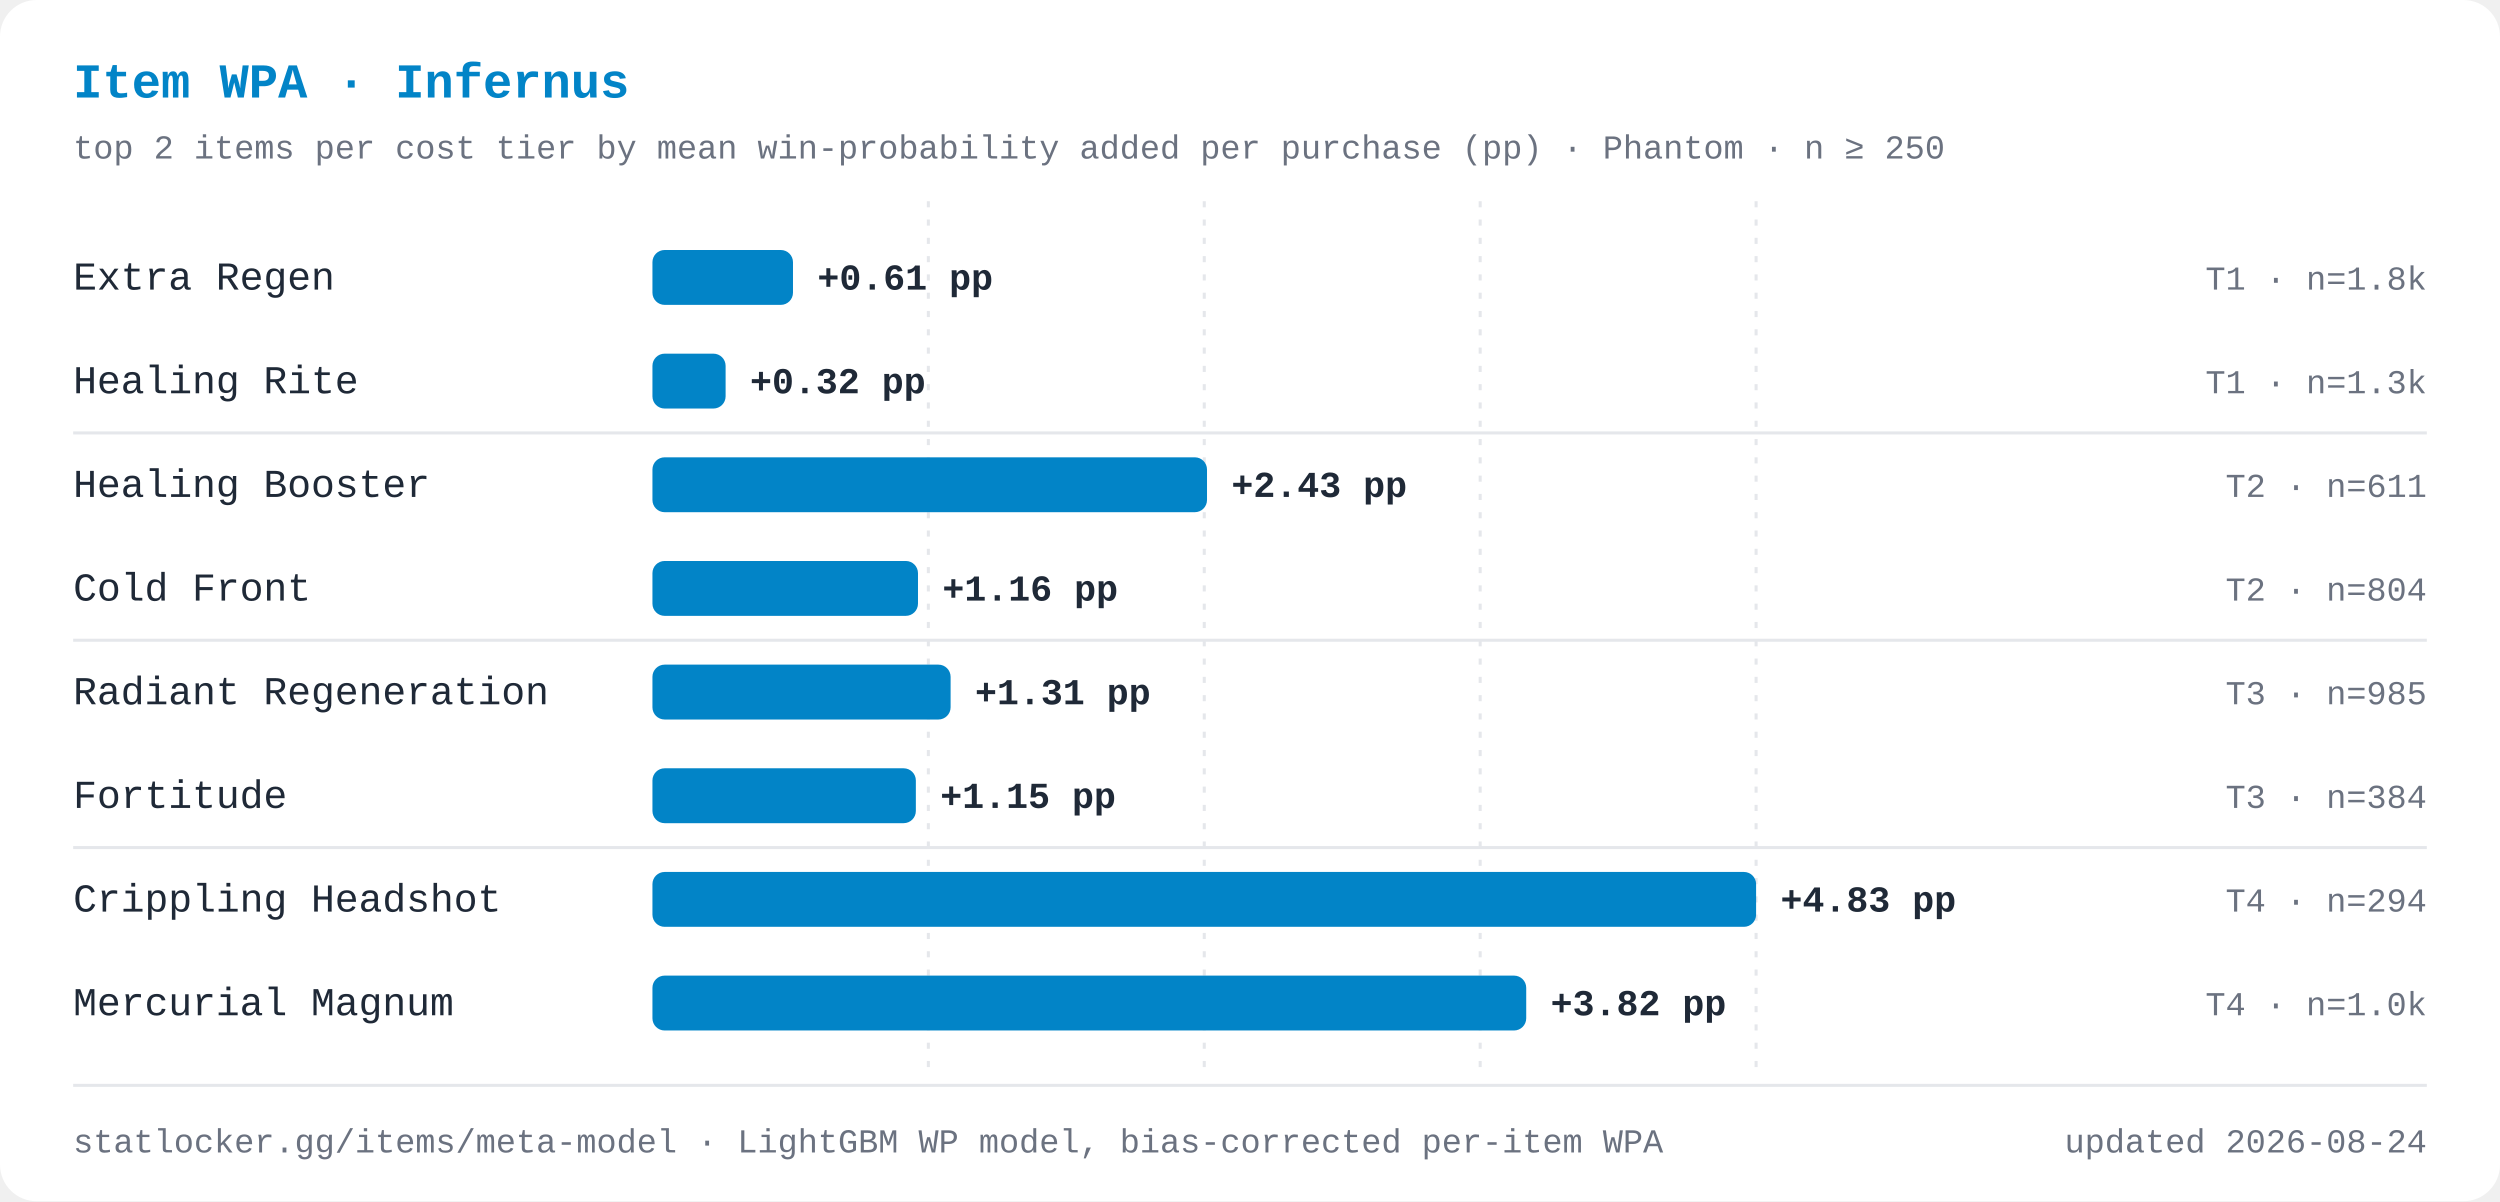
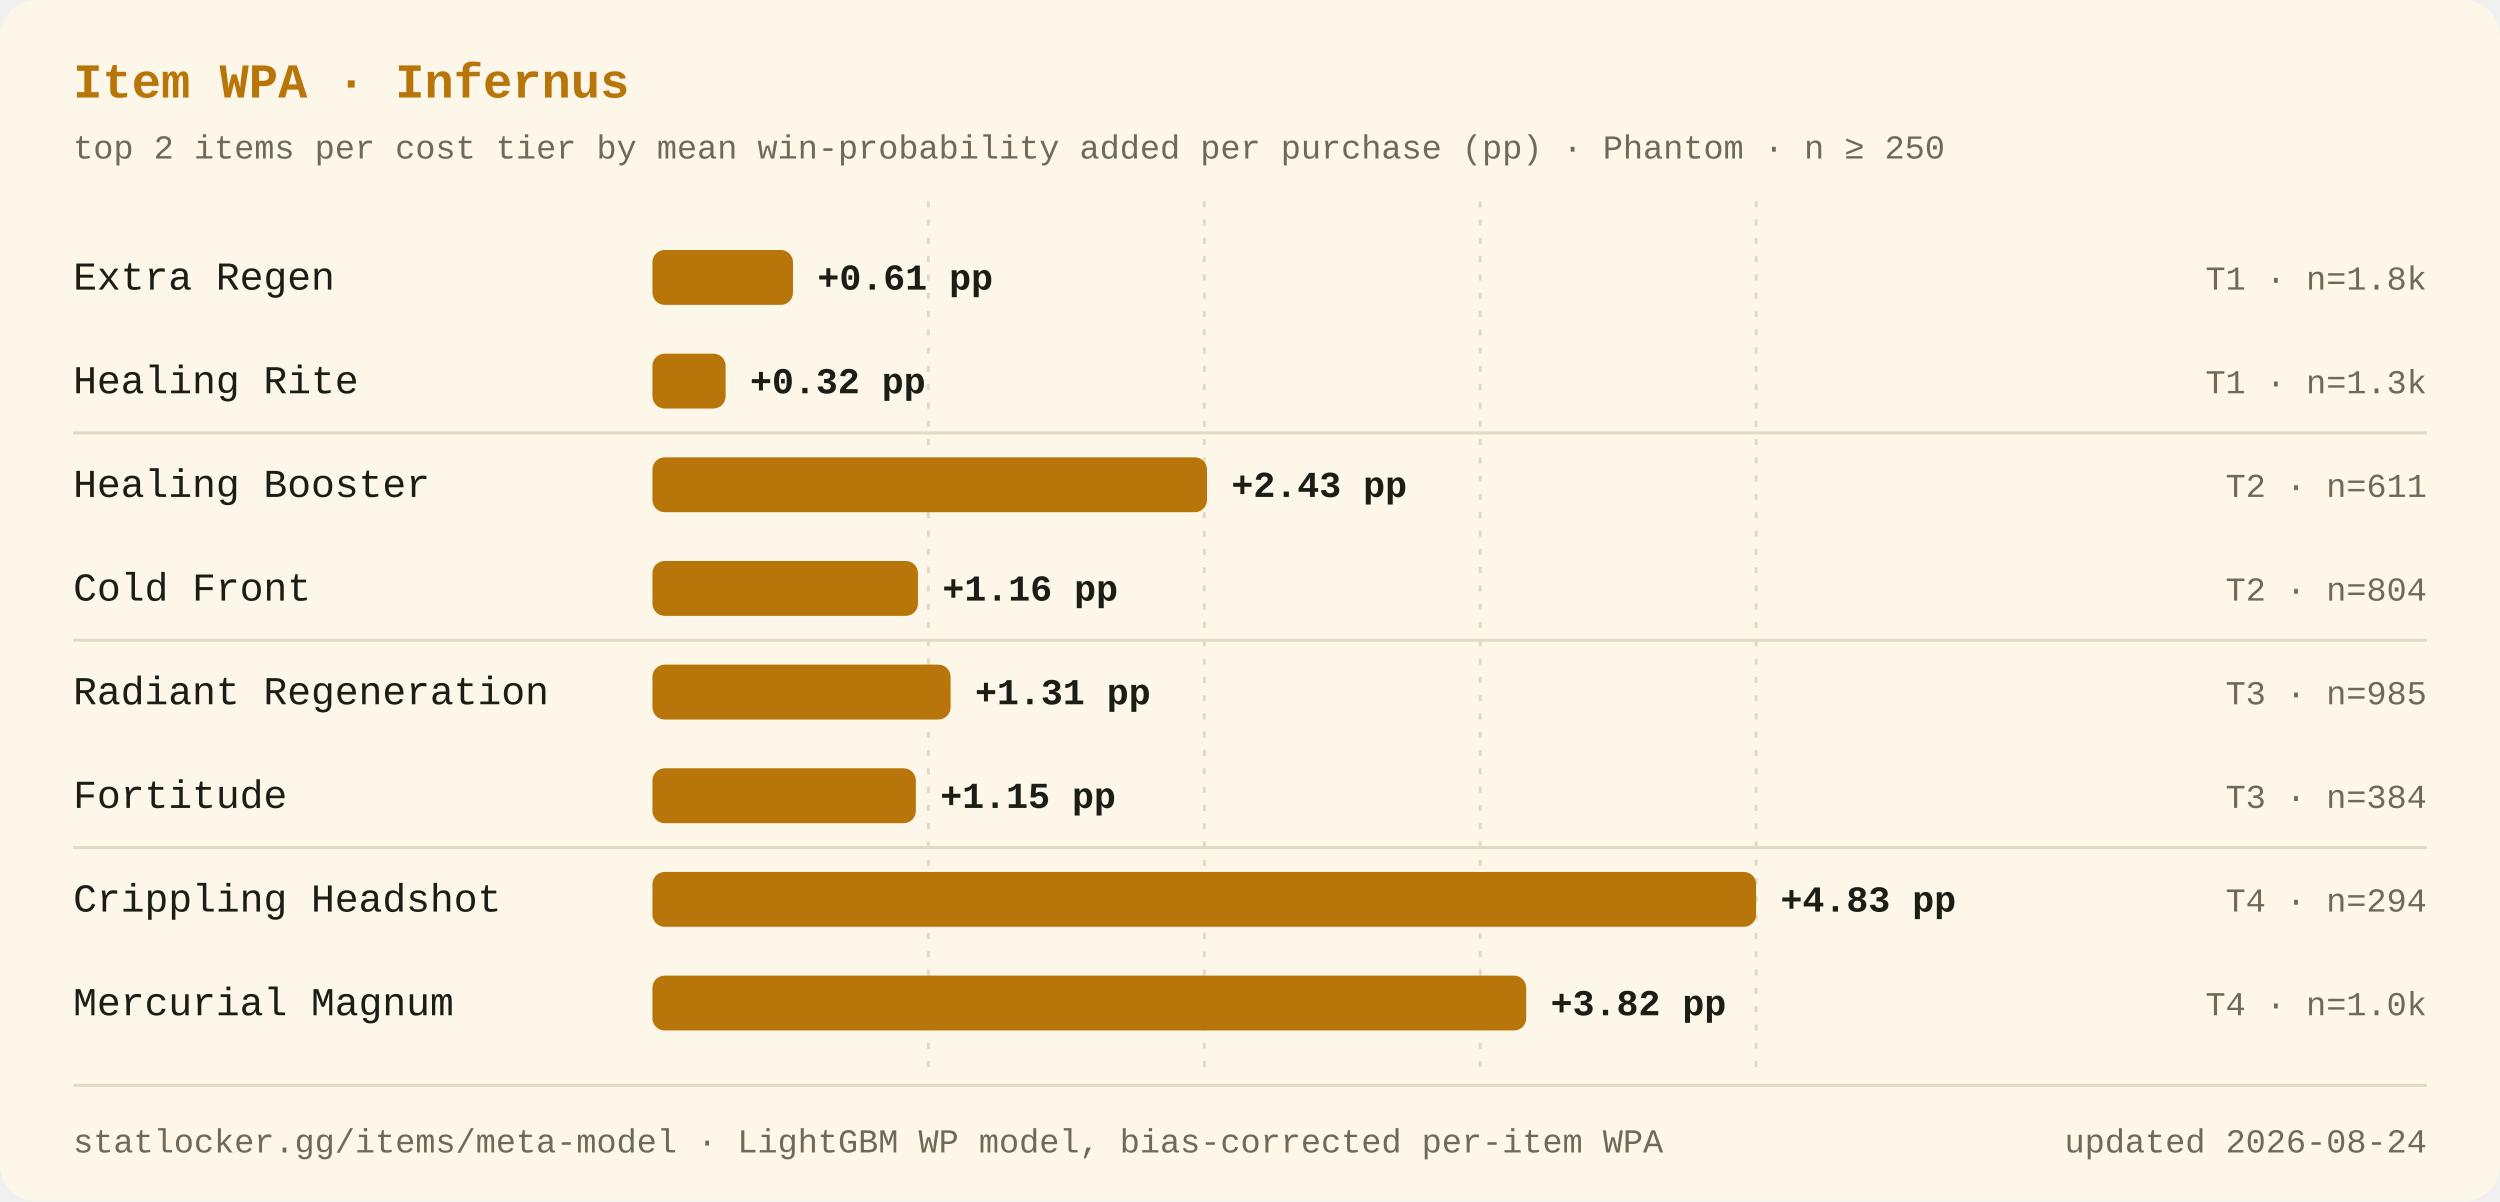
<svg xmlns="http://www.w3.org/2000/svg" width="820" height="394" viewBox="0 0 820 394" font-family="ui-monospace, SFMono-Regular, Menlo, Consolas, 'Liberation Mono', monospace">
-   <rect width="820" height="394" rx="12" fill="#ffffff" />
-   <text x="24" y="32" font-size="16" font-weight="600" fill="#0284c7">Item WPA · Infernus</text>
-   <text x="24" y="52" font-size="11" fill="#6b7280">top 2 items per cost tier by mean win-probability added per purchase (pp) · Phantom · n ≥ 250</text>
-   <line x1="304.5" y1="66" x2="304.5" y2="350" stroke="#e5e7eb" stroke-width="1" stroke-dasharray="2 4" />
-   <line x1="395.0" y1="66" x2="395.0" y2="350" stroke="#e5e7eb" stroke-width="1" stroke-dasharray="2 4" />
-   <line x1="485.5" y1="66" x2="485.5" y2="350" stroke="#e5e7eb" stroke-width="1" stroke-dasharray="2 4" />
-   <line x1="576.0" y1="66" x2="576.0" y2="350" stroke="#e5e7eb" stroke-width="1" stroke-dasharray="2 4" />
-   <text x="24" y="95.0" font-size="13" fill="#1f2937">Extra Regen</text>
-   <rect x="214" y="82" width="46.1" height="18" rx="4" fill="#0284c7" />
-   <text x="268.1" y="95.0" font-size="12" font-weight="600" fill="#1f2937">+0.61 pp</text>
-   <text x="796" y="95.0" font-size="11" text-anchor="end" fill="#6b7280">T1 · n=1.8k</text>
-   <text x="24" y="129.0" font-size="13" fill="#1f2937">Healing Rite</text>
-   <rect x="214" y="116" width="24.0" height="18" rx="4" fill="#0284c7" />
-   <text x="246.0" y="129.0" font-size="12" font-weight="600" fill="#1f2937">+0.32 pp</text>
-   <text x="796" y="129.0" font-size="11" text-anchor="end" fill="#6b7280">T1 · n=1.3k</text>
-   <line x1="24" y1="142" x2="796" y2="142" stroke="#e5e7eb" stroke-width="1" />
-   <text x="24" y="163.0" font-size="13" fill="#1f2937">Healing Booster</text>
-   <rect x="214" y="150" width="181.9" height="18" rx="4" fill="#0284c7" />
-   <text x="403.9" y="163.0" font-size="12" font-weight="600" fill="#1f2937">+2.43 pp</text>
-   <text x="796" y="163.0" font-size="11" text-anchor="end" fill="#6b7280">T2 · n=611</text>
-   <text x="24" y="197.0" font-size="13" fill="#1f2937">Cold Front</text>
-   <rect x="214" y="184" width="87.1" height="18" rx="4" fill="#0284c7" />
-   <text x="309.1" y="197.0" font-size="12" font-weight="600" fill="#1f2937">+1.16 pp</text>
-   <text x="796" y="197.0" font-size="11" text-anchor="end" fill="#6b7280">T2 · n=804</text>
-   <line x1="24" y1="210" x2="796" y2="210" stroke="#e5e7eb" stroke-width="1" />
-   <text x="24" y="231.0" font-size="13" fill="#1f2937">Radiant Regeneration</text>
-   <rect x="214" y="218" width="97.8" height="18" rx="4" fill="#0284c7" />
-   <text x="319.8" y="231.0" font-size="12" font-weight="600" fill="#1f2937">+1.31 pp</text>
-   <text x="796" y="231.0" font-size="11" text-anchor="end" fill="#6b7280">T3 · n=985</text>
-   <text x="24" y="265.0" font-size="13" fill="#1f2937">Fortitude</text>
-   <rect x="214" y="252" width="86.4" height="18" rx="4" fill="#0284c7" />
-   <text x="308.4" y="265.0" font-size="12" font-weight="600" fill="#1f2937">+1.15 pp</text>
-   <text x="796" y="265.0" font-size="11" text-anchor="end" fill="#6b7280">T3 · n=384</text>
-   <line x1="24" y1="278" x2="796" y2="278" stroke="#e5e7eb" stroke-width="1" />
-   <text x="24" y="299.0" font-size="13" fill="#1f2937">Crippling Headshot</text>
-   <rect x="214" y="286" width="362.0" height="18" rx="4" fill="#0284c7" />
-   <text x="584.0" y="299.0" font-size="12" font-weight="600" fill="#1f2937">+4.83 pp</text>
-   <text x="796" y="299.0" font-size="11" text-anchor="end" fill="#6b7280">T4 · n=294</text>
-   <text x="24" y="333.0" font-size="13" fill="#1f2937">Mercurial Magnum</text>
-   <rect x="214" y="320" width="286.6" height="18" rx="4" fill="#0284c7" />
-   <text x="508.6" y="333.0" font-size="12" font-weight="600" fill="#1f2937">+3.82 pp</text>
-   <text x="796" y="333.0" font-size="11" text-anchor="end" fill="#6b7280">T4 · n=1.0k</text>
-   <line x1="24" y1="356" x2="796" y2="356" stroke="#e5e7eb" stroke-width="1" />
-   <text x="24" y="378" font-size="11" fill="#6b7280">statlocker.gg/items/meta-model · LightGBM WP model, bias-corrected per-item WPA</text>
-   <text x="796" y="378" font-size="11" text-anchor="end" fill="#6b7280">updated 2026-08-24</text>
+   <rect width="820" height="394" rx="12" fill="#FDF7EA" />
+   <text x="24" y="32" font-size="16" font-weight="600" fill="#B8760A">Item WPA · Infernus</text>
+   <text x="24" y="52" font-size="11" fill="#6F6A58">top 2 items per cost tier by mean win-probability added per purchase (pp) · Phantom · n ≥ 250</text>
+   <line x1="304.5" y1="66" x2="304.5" y2="350" stroke="#E3DAC5" stroke-width="1" stroke-dasharray="2 4" />
+   <line x1="395.0" y1="66" x2="395.0" y2="350" stroke="#E3DAC5" stroke-width="1" stroke-dasharray="2 4" />
+   <line x1="485.5" y1="66" x2="485.5" y2="350" stroke="#E3DAC5" stroke-width="1" stroke-dasharray="2 4" />
+   <line x1="576.0" y1="66" x2="576.0" y2="350" stroke="#E3DAC5" stroke-width="1" stroke-dasharray="2 4" />
+   <text x="24" y="95.0" font-size="13" fill="#1B1E14">Extra Regen</text>
+   <rect x="214" y="82" width="46.1" height="18" rx="4" fill="#B8760A" />
+   <text x="268.1" y="95.0" font-size="12" font-weight="600" fill="#1B1E14">+0.61 pp</text>
+   <text x="796" y="95.0" font-size="11" text-anchor="end" fill="#6F6A58">T1 · n=1.8k</text>
+   <text x="24" y="129.0" font-size="13" fill="#1B1E14">Healing Rite</text>
+   <rect x="214" y="116" width="24.0" height="18" rx="4" fill="#B8760A" />
+   <text x="246.0" y="129.0" font-size="12" font-weight="600" fill="#1B1E14">+0.32 pp</text>
+   <text x="796" y="129.0" font-size="11" text-anchor="end" fill="#6F6A58">T1 · n=1.3k</text>
+   <line x1="24" y1="142" x2="796" y2="142" stroke="#E3DAC5" stroke-width="1" />
+   <text x="24" y="163.0" font-size="13" fill="#1B1E14">Healing Booster</text>
+   <rect x="214" y="150" width="181.9" height="18" rx="4" fill="#B8760A" />
+   <text x="403.9" y="163.0" font-size="12" font-weight="600" fill="#1B1E14">+2.43 pp</text>
+   <text x="796" y="163.0" font-size="11" text-anchor="end" fill="#6F6A58">T2 · n=611</text>
+   <text x="24" y="197.0" font-size="13" fill="#1B1E14">Cold Front</text>
+   <rect x="214" y="184" width="87.1" height="18" rx="4" fill="#B8760A" />
+   <text x="309.1" y="197.0" font-size="12" font-weight="600" fill="#1B1E14">+1.16 pp</text>
+   <text x="796" y="197.0" font-size="11" text-anchor="end" fill="#6F6A58">T2 · n=804</text>
+   <line x1="24" y1="210" x2="796" y2="210" stroke="#E3DAC5" stroke-width="1" />
+   <text x="24" y="231.0" font-size="13" fill="#1B1E14">Radiant Regeneration</text>
+   <rect x="214" y="218" width="97.8" height="18" rx="4" fill="#B8760A" />
+   <text x="319.8" y="231.0" font-size="12" font-weight="600" fill="#1B1E14">+1.31 pp</text>
+   <text x="796" y="231.0" font-size="11" text-anchor="end" fill="#6F6A58">T3 · n=985</text>
+   <text x="24" y="265.0" font-size="13" fill="#1B1E14">Fortitude</text>
+   <rect x="214" y="252" width="86.4" height="18" rx="4" fill="#B8760A" />
+   <text x="308.4" y="265.0" font-size="12" font-weight="600" fill="#1B1E14">+1.15 pp</text>
+   <text x="796" y="265.0" font-size="11" text-anchor="end" fill="#6F6A58">T3 · n=384</text>
+   <line x1="24" y1="278" x2="796" y2="278" stroke="#E3DAC5" stroke-width="1" />
+   <text x="24" y="299.0" font-size="13" fill="#1B1E14">Crippling Headshot</text>
+   <rect x="214" y="286" width="362.0" height="18" rx="4" fill="#B8760A" />
+   <text x="584.0" y="299.0" font-size="12" font-weight="600" fill="#1B1E14">+4.83 pp</text>
+   <text x="796" y="299.0" font-size="11" text-anchor="end" fill="#6F6A58">T4 · n=294</text>
+   <text x="24" y="333.0" font-size="13" fill="#1B1E14">Mercurial Magnum</text>
+   <rect x="214" y="320" width="286.6" height="18" rx="4" fill="#B8760A" />
+   <text x="508.6" y="333.0" font-size="12" font-weight="600" fill="#1B1E14">+3.82 pp</text>
+   <text x="796" y="333.0" font-size="11" text-anchor="end" fill="#6F6A58">T4 · n=1.0k</text>
+   <line x1="24" y1="356" x2="796" y2="356" stroke="#E3DAC5" stroke-width="1" />
+   <text x="24" y="378" font-size="11" fill="#6F6A58">statlocker.gg/items/meta-model · LightGBM WP model, bias-corrected per-item WPA</text>
+   <text x="796" y="378" font-size="11" text-anchor="end" fill="#6F6A58">updated 2026-08-24</text>
</svg>
